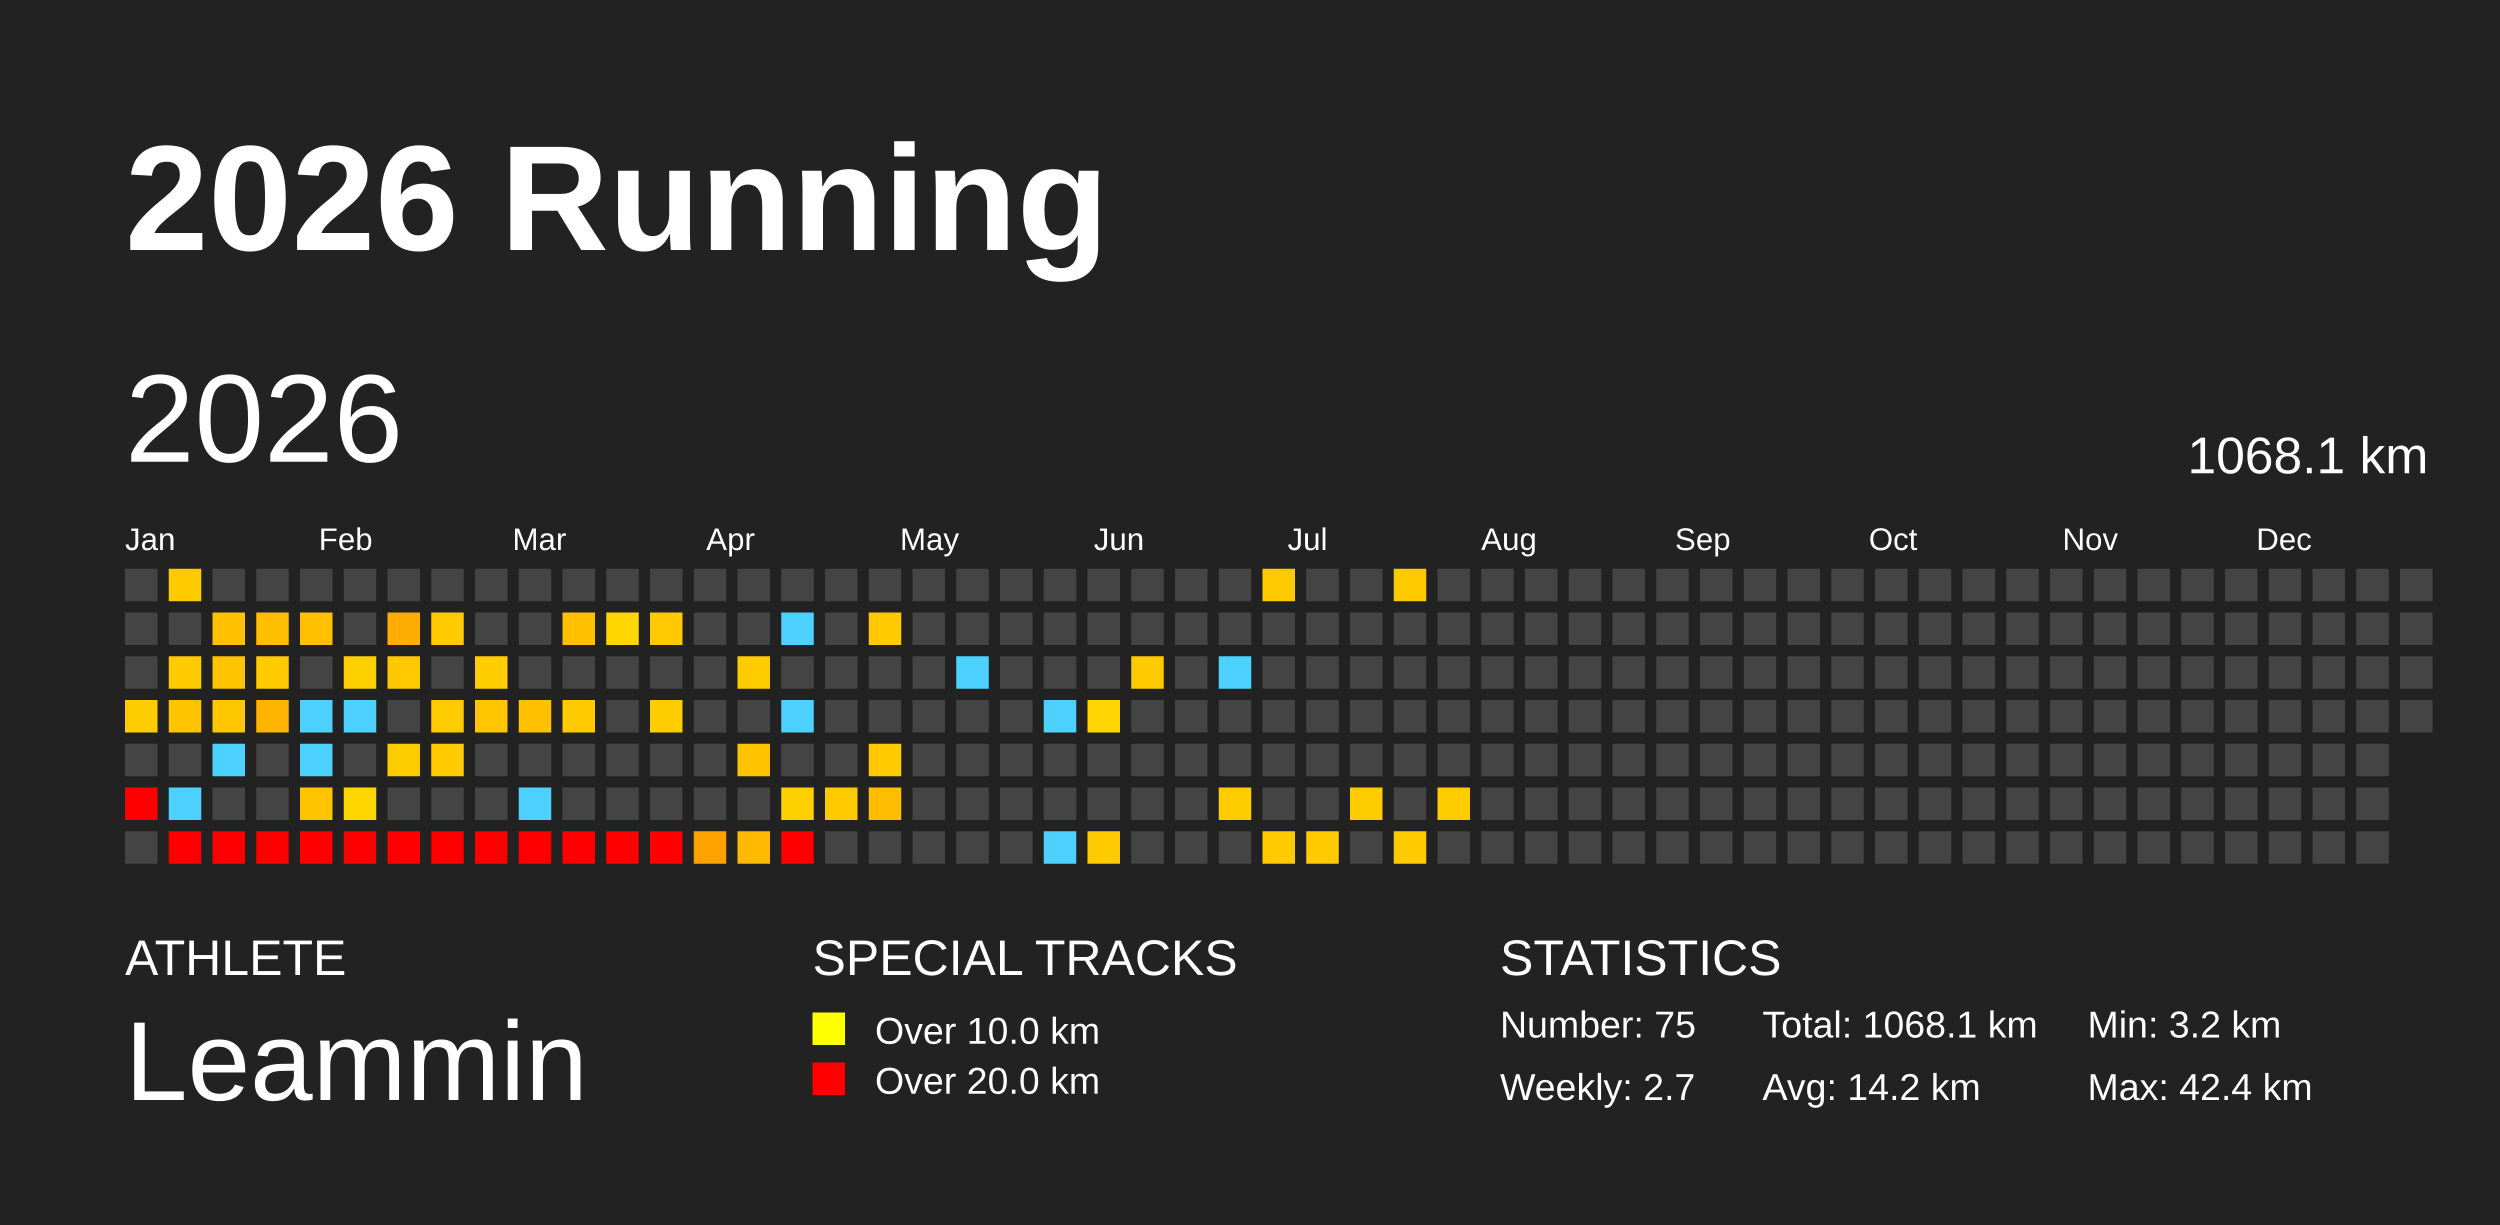
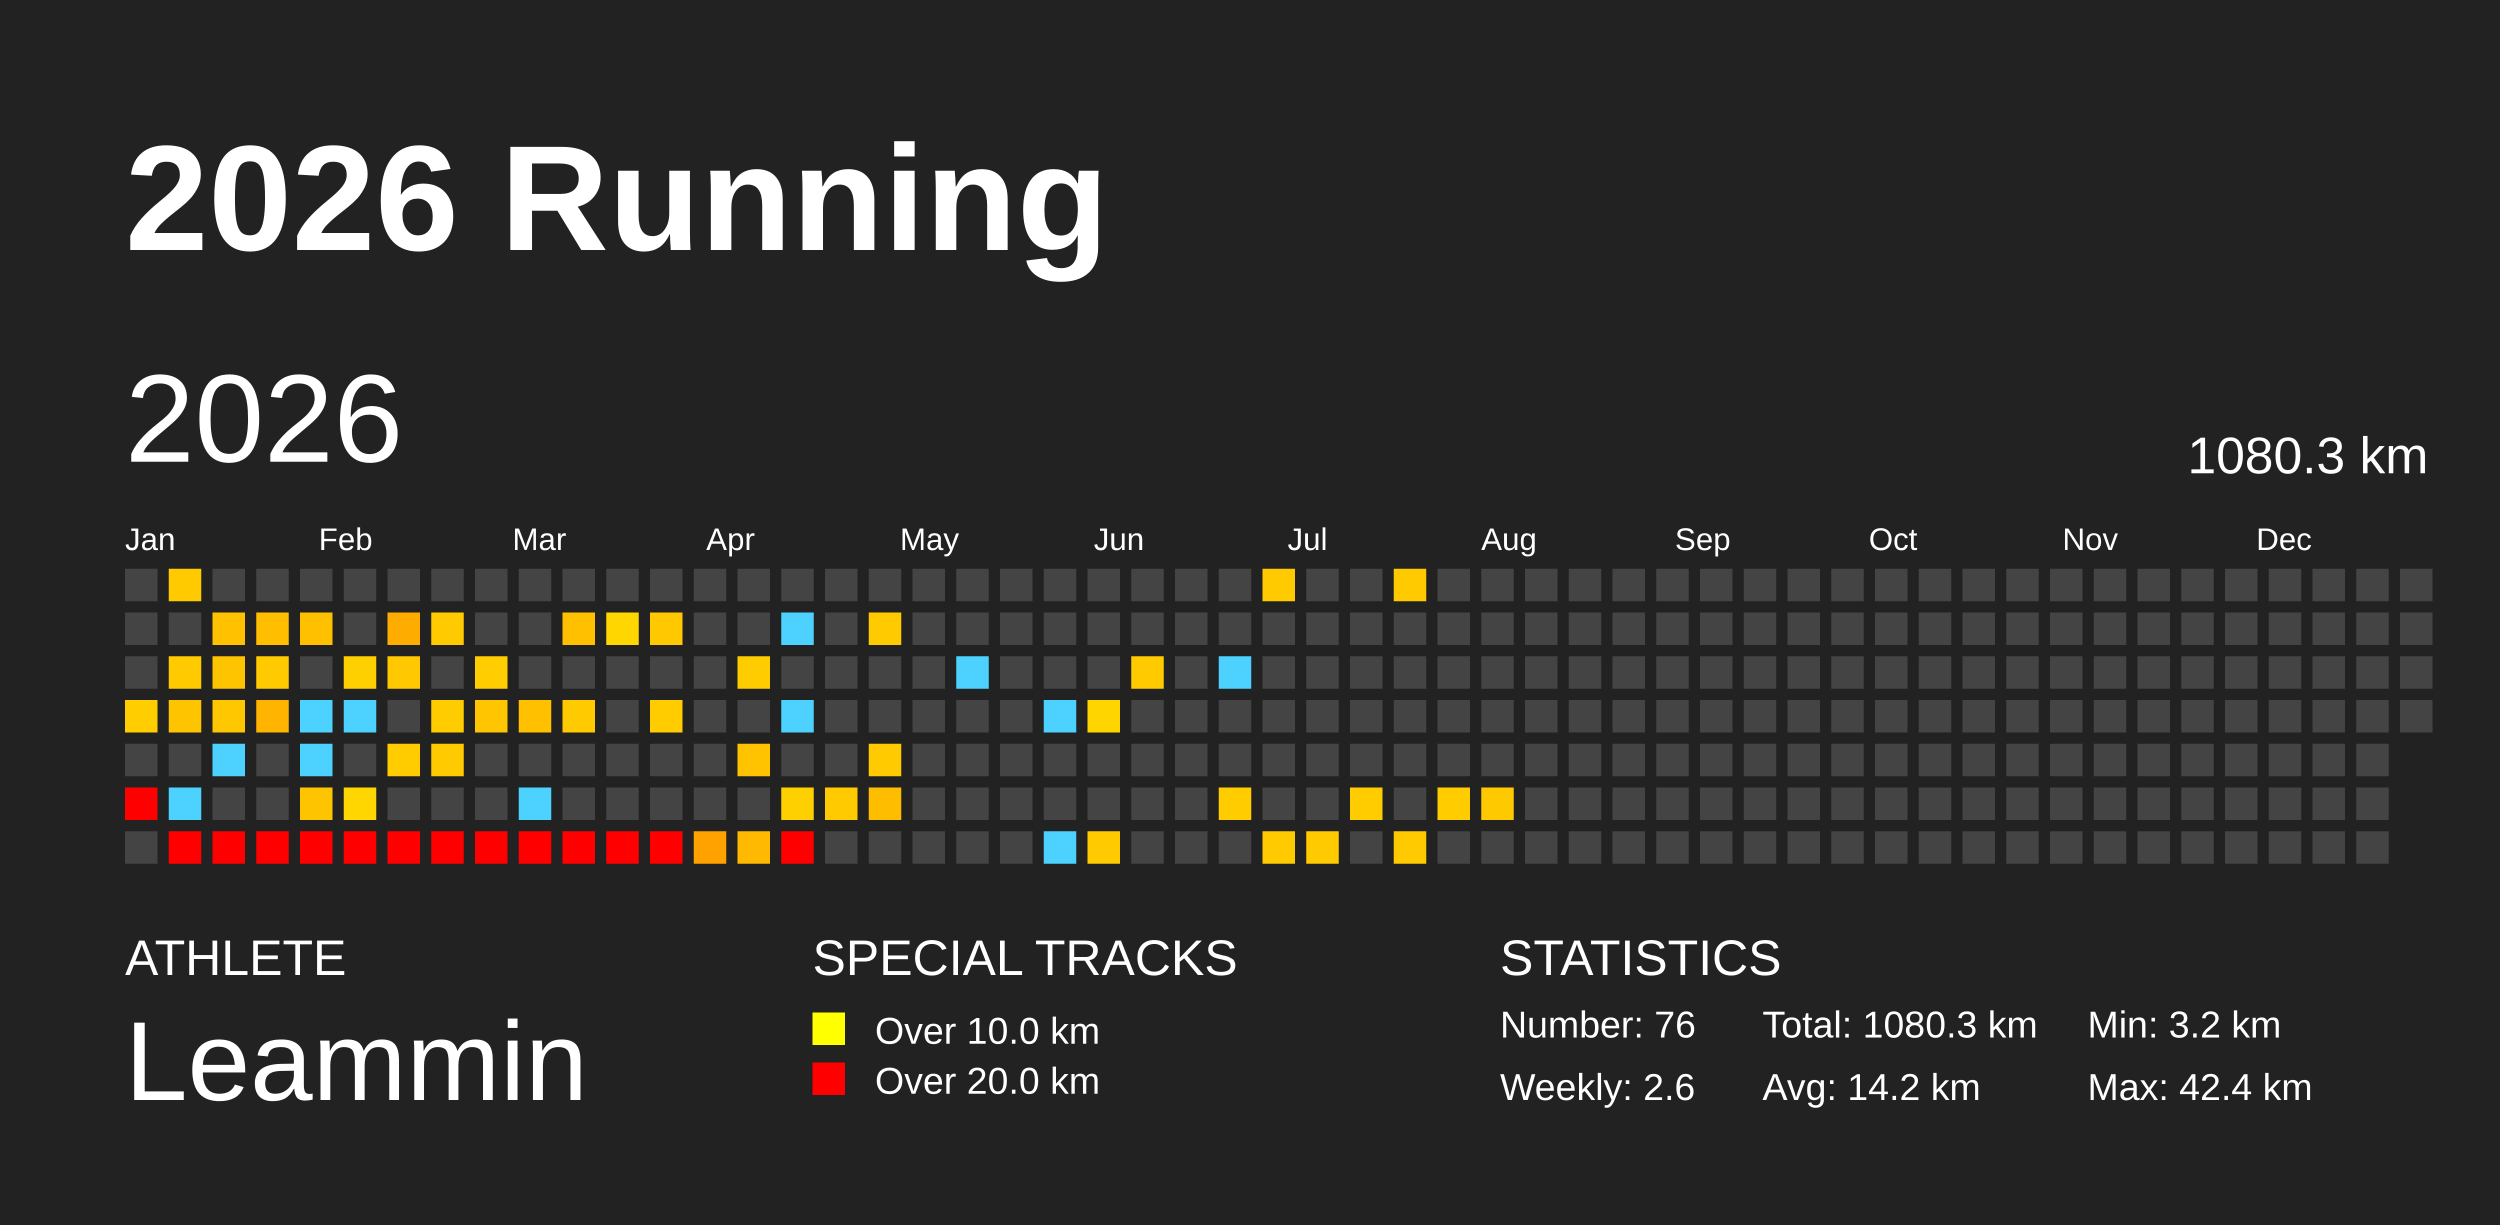
<svg xmlns="http://www.w3.org/2000/svg" baseProfile="full" height="98mm" version="1.1" viewBox="0,0,200,98" width="200mm">
  <defs />
  <rect fill="#222222" height="98" width="200" x="0" y="0" />
  <text fill="#FFFFFF" style="font-size:12px; font-family:Arial; font-weight:bold;" x="10" y="20">2026 Running</text>
  <text fill="#FFFFFF" style="font-size:4px; font-family:Arial" x="10" y="78">ATHLETE</text>
  <text fill="#FFFFFF" style="font-size:9px; font-family:Arial" x="10" y="88">Leammin</text>
  <text fill="#FFFFFF" style="font-size:4px; font-family:Arial" x="65" y="78">SPECIAL TRACKS</text>
  <rect fill="yellow" height="2.6" width="2.6" x="65" y="81" />
  <text fill="#FFFFFF" style="font-size:3px; font-family:Arial" x="70" y="83.5">Over 10.0 km</text>
  <rect fill="red" height="2.6" width="2.6" x="65" y="85" />
  <text fill="#FFFFFF" style="font-size:3px; font-family:Arial" x="70" y="87.5">Over 20.0 km</text>
  <text fill="#FFFFFF" style="font-size:4px; font-family:Arial" x="120" y="78">STATISTICS</text>
-   <text fill="#FFFFFF" style="font-size:3px; font-family:Arial" x="120" y="83">Number: 75</text>
-   <text fill="#FFFFFF" style="font-size:3px; font-family:Arial" x="120" y="88">Weekly: 2.7</text>
-   <text fill="#FFFFFF" style="font-size:3px; font-family:Arial" x="141" y="83">Total: 1068.1 km</text>
+   <text fill="#FFFFFF" style="font-size:3px; font-family:Arial" x="120" y="83">Number: 76</text>
+   <text fill="#FFFFFF" style="font-size:3px; font-family:Arial" x="120" y="88">Weekly: 2.6</text>
+   <text fill="#FFFFFF" style="font-size:3px; font-family:Arial" x="141" y="83">Total: 1080.3 km</text>
  <text fill="#FFFFFF" style="font-size:3px; font-family:Arial" x="141" y="88">Avg: 14.2 km</text>
  <text fill="#FFFFFF" style="font-size:3px; font-family:Arial" x="167" y="83">Min: 3.2 km</text>
  <text fill="#FFFFFF" style="font-size:3px; font-family:Arial" x="167" y="88">Max: 42.4 km</text>
  <text dominant-baseline="hanging" fill="#FFFFFF" style="font-size:10.0px; font-family:Arial;" x="10" y="30">2026</text>
-   <text dominant-baseline="hanging" fill="#FFFFFF" style="font-size:4.125px; font-family:Arial;" x="175" y="35">1068.1 km</text>
+   <text dominant-baseline="hanging" fill="#FFFFFF" style="font-size:4.125px; font-family:Arial;" x="175" y="35">1080.3 km</text>
  <text fill="#FFFFFF" style="font-size:2.5px; font-family:Arial" x="10.0" y="44">Jan</text>
  <text fill="#FFFFFF" style="font-size:2.5px; font-family:Arial" x="25.5" y="44">Feb</text>
  <text fill="#FFFFFF" style="font-size:2.5px; font-family:Arial" x="41.0" y="44">Mar</text>
  <text fill="#FFFFFF" style="font-size:2.5px; font-family:Arial" x="56.5" y="44">Apr</text>
  <text fill="#FFFFFF" style="font-size:2.5px; font-family:Arial" x="72.0" y="44">May</text>
  <text fill="#FFFFFF" style="font-size:2.5px; font-family:Arial" x="87.5" y="44">Jun</text>
  <text fill="#FFFFFF" style="font-size:2.5px; font-family:Arial" x="103.0" y="44">Jul</text>
  <text fill="#FFFFFF" style="font-size:2.5px; font-family:Arial" x="118.5" y="44">Aug</text>
  <text fill="#FFFFFF" style="font-size:2.5px; font-family:Arial" x="134.0" y="44">Sep</text>
  <text fill="#FFFFFF" style="font-size:2.5px; font-family:Arial" x="149.5" y="44">Oct</text>
  <text fill="#FFFFFF" style="font-size:2.5px; font-family:Arial" x="165.0" y="44">Nov</text>
  <text fill="#FFFFFF" style="font-size:2.5px; font-family:Arial" x="180.5" y="44">Dec</text>
  <rect fill="#444444" height="2.6" width="2.6" x="10.0" y="45.5" />
  <rect fill="#444444" height="2.6" width="2.6" x="10.0" y="49.0" />
  <rect fill="#444444" height="2.6" width="2.6" x="10.0" y="52.5" />
  <rect fill="#ffcd00" height="2.6" width="2.6" x="10.0" y="56.0" />
  <rect fill="#444444" height="2.6" width="2.6" x="10.0" y="59.5" />
  <rect fill="red" height="2.6" width="2.6" x="10.0" y="63.0" />
  <rect fill="#444444" height="2.6" width="2.6" x="10.0" y="66.5" />
  <rect fill="#ffcb00" height="2.6" width="2.6" x="13.5" y="45.5" />
  <rect fill="#444444" height="2.6" width="2.6" x="13.5" y="49.0" />
  <rect fill="#ffcb00" height="2.6" width="2.6" x="13.5" y="52.5" />
  <rect fill="#ffc400" height="2.6" width="2.6" x="13.5" y="56.0" />
  <rect fill="#444444" height="2.6" width="2.6" x="13.5" y="59.5" />
  <rect fill="#4dd2ff" height="2.6" width="2.6" x="13.5" y="63.0" />
  <rect fill="red" height="2.6" width="2.6" x="13.5" y="66.5" />
  <rect fill="#444444" height="2.6" width="2.6" x="17.0" y="45.5" />
  <rect fill="#ffc100" height="2.6" width="2.6" x="17.0" y="49.0" />
  <rect fill="#ffc400" height="2.6" width="2.6" x="17.0" y="52.5" />
  <rect fill="#ffc700" height="2.6" width="2.6" x="17.0" y="56.0" />
  <rect fill="#4dd2ff" height="2.6" width="2.6" x="17.0" y="59.5" />
  <rect fill="#444444" height="2.6" width="2.6" x="17.0" y="63.0" />
  <rect fill="red" height="2.6" width="2.6" x="17.0" y="66.5" />
  <rect fill="#444444" height="2.6" width="2.6" x="20.5" y="45.5" />
  <rect fill="#ffbe00" height="2.6" width="2.6" x="20.5" y="49.0" />
  <rect fill="#ffca00" height="2.6" width="2.6" x="20.5" y="52.5" />
  <rect fill="#ffb400" height="2.6" width="2.6" x="20.5" y="56.0" />
  <rect fill="#444444" height="2.6" width="2.6" x="20.5" y="59.5" />
  <rect fill="#444444" height="2.6" width="2.6" x="20.5" y="63.0" />
  <rect fill="red" height="2.6" width="2.6" x="20.5" y="66.5" />
  <rect fill="#444444" height="2.6" width="2.6" x="24.0" y="45.5" />
  <rect fill="#ffc000" height="2.6" width="2.6" x="24.0" y="49.0" />
  <rect fill="#444444" height="2.6" width="2.6" x="24.0" y="52.5" />
  <rect fill="#4dd2ff" height="2.6" width="2.6" x="24.0" y="56.0" />
  <rect fill="#4dd2ff" height="2.6" width="2.6" x="24.0" y="59.5" />
  <rect fill="#ffc400" height="2.6" width="2.6" x="24.0" y="63.0" />
  <rect fill="red" height="2.6" width="2.6" x="24.0" y="66.5" />
  <rect fill="#444444" height="2.6" width="2.6" x="27.5" y="45.5" />
  <rect fill="#444444" height="2.6" width="2.6" x="27.5" y="49.0" />
  <rect fill="#ffd000" height="2.6" width="2.6" x="27.5" y="52.5" />
  <rect fill="#4dd2ff" height="2.6" width="2.6" x="27.5" y="56.0" />
  <rect fill="#444444" height="2.6" width="2.6" x="27.5" y="59.5" />
  <rect fill="#ffd600" height="2.6" width="2.6" x="27.5" y="63.0" />
  <rect fill="red" height="2.6" width="2.6" x="27.5" y="66.5" />
  <rect fill="#444444" height="2.6" width="2.6" x="31.0" y="45.5" />
  <rect fill="#ffac00" height="2.6" width="2.6" x="31.0" y="49.0" />
  <rect fill="#ffc800" height="2.6" width="2.6" x="31.0" y="52.5" />
  <rect fill="#444444" height="2.6" width="2.6" x="31.0" y="56.0" />
  <rect fill="#ffcc00" height="2.6" width="2.6" x="31.0" y="59.5" />
  <rect fill="#444444" height="2.6" width="2.6" x="31.0" y="63.0" />
  <rect fill="red" height="2.6" width="2.6" x="31.0" y="66.5" />
  <rect fill="#444444" height="2.6" width="2.6" x="34.5" y="45.5" />
  <rect fill="#ffcb00" height="2.6" width="2.6" x="34.5" y="49.0" />
  <rect fill="#444444" height="2.6" width="2.6" x="34.5" y="52.5" />
  <rect fill="#ffcc00" height="2.6" width="2.6" x="34.5" y="56.0" />
  <rect fill="#ffca00" height="2.6" width="2.6" x="34.5" y="59.5" />
  <rect fill="#444444" height="2.6" width="2.6" x="34.5" y="63.0" />
  <rect fill="red" height="2.6" width="2.6" x="34.5" y="66.5" />
  <rect fill="#444444" height="2.6" width="2.6" x="38.0" y="45.5" />
  <rect fill="#444444" height="2.6" width="2.6" x="38.0" y="49.0" />
  <rect fill="#ffcd00" height="2.6" width="2.6" x="38.0" y="52.5" />
  <rect fill="#ffc500" height="2.6" width="2.6" x="38.0" y="56.0" />
  <rect fill="#444444" height="2.6" width="2.6" x="38.0" y="59.5" />
  <rect fill="#444444" height="2.6" width="2.6" x="38.0" y="63.0" />
  <rect fill="red" height="2.6" width="2.6" x="38.0" y="66.5" />
  <rect fill="#444444" height="2.6" width="2.6" x="41.5" y="45.5" />
  <rect fill="#444444" height="2.6" width="2.6" x="41.5" y="49.0" />
  <rect fill="#444444" height="2.6" width="2.6" x="41.5" y="52.5" />
  <rect fill="#ffc000" height="2.6" width="2.6" x="41.5" y="56.0" />
  <rect fill="#444444" height="2.6" width="2.6" x="41.5" y="59.5" />
  <rect fill="#4dd2ff" height="2.6" width="2.6" x="41.5" y="63.0" />
  <rect fill="red" height="2.6" width="2.6" x="41.5" y="66.5" />
  <rect fill="#444444" height="2.6" width="2.6" x="45.0" y="45.5" />
  <rect fill="#ffc000" height="2.6" width="2.6" x="45.0" y="49.0" />
  <rect fill="#444444" height="2.6" width="2.6" x="45.0" y="52.5" />
  <rect fill="#ffcb00" height="2.6" width="2.6" x="45.0" y="56.0" />
  <rect fill="#444444" height="2.6" width="2.6" x="45.0" y="59.5" />
  <rect fill="#444444" height="2.6" width="2.6" x="45.0" y="63.0" />
  <rect fill="red" height="2.6" width="2.6" x="45.0" y="66.5" />
  <rect fill="#444444" height="2.6" width="2.6" x="48.5" y="45.5" />
  <rect fill="#ffd600" height="2.6" width="2.6" x="48.5" y="49.0" />
  <rect fill="#444444" height="2.6" width="2.6" x="48.5" y="52.5" />
  <rect fill="#444444" height="2.6" width="2.6" x="48.5" y="56.0" />
  <rect fill="#444444" height="2.6" width="2.6" x="48.5" y="59.5" />
  <rect fill="#444444" height="2.6" width="2.6" x="48.5" y="63.0" />
  <rect fill="red" height="2.6" width="2.6" x="48.5" y="66.5" />
  <rect fill="#444444" height="2.6" width="2.6" x="52.0" y="45.5" />
  <rect fill="#ffc800" height="2.6" width="2.6" x="52.0" y="49.0" />
  <rect fill="#444444" height="2.6" width="2.6" x="52.0" y="52.5" />
  <rect fill="#ffcc00" height="2.6" width="2.6" x="52.0" y="56.0" />
  <rect fill="#444444" height="2.6" width="2.6" x="52.0" y="59.5" />
  <rect fill="#444444" height="2.6" width="2.6" x="52.0" y="63.0" />
  <rect fill="red" height="2.6" width="2.6" x="52.0" y="66.5" />
  <rect fill="#444444" height="2.6" width="2.6" x="55.5" y="45.5" />
  <rect fill="#444444" height="2.6" width="2.6" x="55.5" y="49.0" />
  <rect fill="#444444" height="2.6" width="2.6" x="55.5" y="52.5" />
  <rect fill="#444444" height="2.6" width="2.6" x="55.5" y="56.0" />
  <rect fill="#444444" height="2.6" width="2.6" x="55.5" y="59.5" />
  <rect fill="#444444" height="2.6" width="2.6" x="55.5" y="63.0" />
  <rect fill="#ffa200" height="2.6" width="2.6" x="55.5" y="66.5" />
  <rect fill="#444444" height="2.6" width="2.6" x="59.0" y="45.5" />
  <rect fill="#444444" height="2.6" width="2.6" x="59.0" y="49.0" />
  <rect fill="#ffcc00" height="2.6" width="2.6" x="59.0" y="52.5" />
  <rect fill="#444444" height="2.6" width="2.6" x="59.0" y="56.0" />
  <rect fill="#ffc300" height="2.6" width="2.6" x="59.0" y="59.5" />
  <rect fill="#444444" height="2.6" width="2.6" x="59.0" y="63.0" />
  <rect fill="#ffb900" height="2.6" width="2.6" x="59.0" y="66.5" />
  <rect fill="#444444" height="2.6" width="2.6" x="62.5" y="45.5" />
  <rect fill="#4dd2ff" height="2.6" width="2.6" x="62.5" y="49.0" />
  <rect fill="#444444" height="2.6" width="2.6" x="62.5" y="52.5" />
  <rect fill="#4dd2ff" height="2.6" width="2.6" x="62.5" y="56.0" />
  <rect fill="#444444" height="2.6" width="2.6" x="62.5" y="59.5" />
  <rect fill="#ffd000" height="2.6" width="2.6" x="62.5" y="63.0" />
  <rect fill="red" height="2.6" width="2.6" x="62.5" y="66.5" />
  <rect fill="#444444" height="2.6" width="2.6" x="66.0" y="45.5" />
  <rect fill="#444444" height="2.6" width="2.6" x="66.0" y="49.0" />
  <rect fill="#444444" height="2.6" width="2.6" x="66.0" y="52.5" />
  <rect fill="#444444" height="2.6" width="2.6" x="66.0" y="56.0" />
  <rect fill="#444444" height="2.6" width="2.6" x="66.0" y="59.5" />
  <rect fill="#ffcb00" height="2.6" width="2.6" x="66.0" y="63.0" />
  <rect fill="#444444" height="2.6" width="2.6" x="66.0" y="66.5" />
  <rect fill="#444444" height="2.6" width="2.6" x="69.5" y="45.5" />
  <rect fill="#ffca00" height="2.6" width="2.6" x="69.5" y="49.0" />
  <rect fill="#444444" height="2.6" width="2.6" x="69.5" y="52.5" />
  <rect fill="#444444" height="2.6" width="2.6" x="69.5" y="56.0" />
  <rect fill="#ffca00" height="2.6" width="2.6" x="69.5" y="59.5" />
  <rect fill="#ffbd00" height="2.6" width="2.6" x="69.5" y="63.0" />
  <rect fill="#444444" height="2.6" width="2.6" x="69.5" y="66.5" />
  <rect fill="#444444" height="2.6" width="2.6" x="73.0" y="45.5" />
  <rect fill="#444444" height="2.6" width="2.6" x="73.0" y="49.0" />
  <rect fill="#444444" height="2.6" width="2.6" x="73.0" y="52.5" />
  <rect fill="#444444" height="2.6" width="2.6" x="73.0" y="56.0" />
  <rect fill="#444444" height="2.6" width="2.6" x="73.0" y="59.5" />
  <rect fill="#444444" height="2.6" width="2.6" x="73.0" y="63.0" />
  <rect fill="#444444" height="2.6" width="2.6" x="73.0" y="66.5" />
  <rect fill="#444444" height="2.6" width="2.6" x="76.5" y="45.5" />
  <rect fill="#444444" height="2.6" width="2.6" x="76.5" y="49.0" />
  <rect fill="#4dd2ff" height="2.6" width="2.6" x="76.5" y="52.5" />
  <rect fill="#444444" height="2.6" width="2.6" x="76.5" y="56.0" />
  <rect fill="#444444" height="2.6" width="2.6" x="76.5" y="59.5" />
  <rect fill="#444444" height="2.6" width="2.6" x="76.5" y="63.0" />
  <rect fill="#444444" height="2.6" width="2.6" x="76.5" y="66.5" />
  <rect fill="#444444" height="2.6" width="2.6" x="80.0" y="45.5" />
  <rect fill="#444444" height="2.6" width="2.6" x="80.0" y="49.0" />
  <rect fill="#444444" height="2.6" width="2.6" x="80.0" y="52.5" />
  <rect fill="#444444" height="2.6" width="2.6" x="80.0" y="56.0" />
  <rect fill="#444444" height="2.6" width="2.6" x="80.0" y="59.5" />
  <rect fill="#444444" height="2.6" width="2.6" x="80.0" y="63.0" />
  <rect fill="#444444" height="2.6" width="2.6" x="80.0" y="66.5" />
  <rect fill="#444444" height="2.6" width="2.6" x="83.5" y="45.5" />
  <rect fill="#444444" height="2.6" width="2.6" x="83.5" y="49.0" />
  <rect fill="#444444" height="2.6" width="2.6" x="83.5" y="52.5" />
  <rect fill="#4dd2ff" height="2.6" width="2.6" x="83.5" y="56.0" />
  <rect fill="#444444" height="2.6" width="2.6" x="83.5" y="59.5" />
  <rect fill="#444444" height="2.6" width="2.6" x="83.5" y="63.0" />
  <rect fill="#4dd2ff" height="2.6" width="2.6" x="83.5" y="66.5" />
  <rect fill="#444444" height="2.6" width="2.6" x="87.0" y="45.5" />
  <rect fill="#444444" height="2.6" width="2.6" x="87.0" y="49.0" />
  <rect fill="#444444" height="2.6" width="2.6" x="87.0" y="52.5" />
  <rect fill="#ffd500" height="2.6" width="2.6" x="87.0" y="56.0" />
  <rect fill="#444444" height="2.6" width="2.6" x="87.0" y="59.5" />
  <rect fill="#444444" height="2.6" width="2.6" x="87.0" y="63.0" />
  <rect fill="#ffcb00" height="2.6" width="2.6" x="87.0" y="66.5" />
  <rect fill="#444444" height="2.6" width="2.6" x="90.5" y="45.5" />
  <rect fill="#444444" height="2.6" width="2.6" x="90.5" y="49.0" />
  <rect fill="#ffca00" height="2.6" width="2.6" x="90.5" y="52.5" />
  <rect fill="#444444" height="2.6" width="2.6" x="90.5" y="56.0" />
  <rect fill="#444444" height="2.6" width="2.6" x="90.5" y="59.5" />
  <rect fill="#444444" height="2.6" width="2.6" x="90.5" y="63.0" />
  <rect fill="#444444" height="2.6" width="2.6" x="90.5" y="66.5" />
  <rect fill="#444444" height="2.6" width="2.6" x="94.0" y="45.5" />
  <rect fill="#444444" height="2.6" width="2.6" x="94.0" y="49.0" />
  <rect fill="#444444" height="2.6" width="2.6" x="94.0" y="52.5" />
  <rect fill="#444444" height="2.6" width="2.6" x="94.0" y="56.0" />
  <rect fill="#444444" height="2.6" width="2.6" x="94.0" y="59.5" />
  <rect fill="#444444" height="2.6" width="2.6" x="94.0" y="63.0" />
  <rect fill="#444444" height="2.6" width="2.6" x="94.0" y="66.5" />
  <rect fill="#444444" height="2.6" width="2.6" x="97.5" y="45.5" />
  <rect fill="#444444" height="2.6" width="2.6" x="97.5" y="49.0" />
  <rect fill="#4dd2ff" height="2.6" width="2.6" x="97.5" y="52.5" />
  <rect fill="#444444" height="2.6" width="2.6" x="97.5" y="56.0" />
  <rect fill="#444444" height="2.6" width="2.6" x="97.5" y="59.5" />
  <rect fill="#ffcc00" height="2.6" width="2.6" x="97.5" y="63.0" />
  <rect fill="#444444" height="2.6" width="2.6" x="97.5" y="66.5" />
  <rect fill="#ffcb00" height="2.6" width="2.6" x="101.0" y="45.5" />
  <rect fill="#444444" height="2.6" width="2.6" x="101.0" y="49.0" />
  <rect fill="#444444" height="2.6" width="2.6" x="101.0" y="52.5" />
  <rect fill="#444444" height="2.6" width="2.6" x="101.0" y="56.0" />
  <rect fill="#444444" height="2.6" width="2.6" x="101.0" y="59.5" />
  <rect fill="#444444" height="2.6" width="2.6" x="101.0" y="63.0" />
  <rect fill="#ffcb00" height="2.6" width="2.6" x="101.0" y="66.5" />
  <rect fill="#444444" height="2.6" width="2.6" x="104.5" y="45.5" />
  <rect fill="#444444" height="2.6" width="2.6" x="104.5" y="49.0" />
  <rect fill="#444444" height="2.6" width="2.6" x="104.5" y="52.5" />
  <rect fill="#444444" height="2.6" width="2.6" x="104.5" y="56.0" />
  <rect fill="#444444" height="2.6" width="2.6" x="104.5" y="59.5" />
  <rect fill="#444444" height="2.6" width="2.6" x="104.5" y="63.0" />
  <rect fill="#ffca00" height="2.6" width="2.6" x="104.5" y="66.5" />
  <rect fill="#444444" height="2.6" width="2.6" x="108.0" y="45.5" />
  <rect fill="#444444" height="2.6" width="2.6" x="108.0" y="49.0" />
  <rect fill="#444444" height="2.6" width="2.6" x="108.0" y="52.5" />
  <rect fill="#444444" height="2.6" width="2.6" x="108.0" y="56.0" />
  <rect fill="#444444" height="2.6" width="2.6" x="108.0" y="59.5" />
  <rect fill="#ffcc00" height="2.6" width="2.6" x="108.0" y="63.0" />
  <rect fill="#444444" height="2.6" width="2.6" x="108.0" y="66.5" />
  <rect fill="#ffcb00" height="2.6" width="2.6" x="111.5" y="45.5" />
  <rect fill="#444444" height="2.6" width="2.6" x="111.5" y="49.0" />
  <rect fill="#444444" height="2.6" width="2.6" x="111.5" y="52.5" />
  <rect fill="#444444" height="2.6" width="2.6" x="111.5" y="56.0" />
  <rect fill="#444444" height="2.6" width="2.6" x="111.5" y="59.5" />
  <rect fill="#444444" height="2.6" width="2.6" x="111.5" y="63.0" />
  <rect fill="#ffcb00" height="2.6" width="2.6" x="111.5" y="66.5" />
  <rect fill="#444444" height="2.6" width="2.6" x="115.0" y="45.5" />
  <rect fill="#444444" height="2.6" width="2.6" x="115.0" y="49.0" />
  <rect fill="#444444" height="2.6" width="2.6" x="115.0" y="52.5" />
  <rect fill="#444444" height="2.6" width="2.6" x="115.0" y="56.0" />
  <rect fill="#444444" height="2.6" width="2.6" x="115.0" y="59.5" />
  <rect fill="#ffcc00" height="2.6" width="2.6" x="115.0" y="63.0" />
  <rect fill="#444444" height="2.6" width="2.6" x="115.0" y="66.5" />
  <rect fill="#444444" height="2.6" width="2.6" x="118.5" y="45.5" />
  <rect fill="#444444" height="2.6" width="2.6" x="118.5" y="49.0" />
  <rect fill="#444444" height="2.6" width="2.6" x="118.5" y="52.5" />
  <rect fill="#444444" height="2.6" width="2.6" x="118.5" y="56.0" />
  <rect fill="#444444" height="2.6" width="2.6" x="118.5" y="59.5" />
-   <rect fill="#444444" height="2.6" width="2.6" x="118.5" y="63.0" />
+   <rect fill="#ffc900" height="2.6" width="2.6" x="118.5" y="63.0" />
  <rect fill="#444444" height="2.6" width="2.6" x="118.5" y="66.5" />
  <rect fill="#444444" height="2.6" width="2.6" x="122.0" y="45.5" />
  <rect fill="#444444" height="2.6" width="2.6" x="122.0" y="49.0" />
  <rect fill="#444444" height="2.6" width="2.6" x="122.0" y="52.5" />
  <rect fill="#444444" height="2.6" width="2.6" x="122.0" y="56.0" />
  <rect fill="#444444" height="2.6" width="2.6" x="122.0" y="59.5" />
  <rect fill="#444444" height="2.6" width="2.6" x="122.0" y="63.0" />
  <rect fill="#444444" height="2.6" width="2.6" x="122.0" y="66.5" />
  <rect fill="#444444" height="2.6" width="2.6" x="125.5" y="45.5" />
  <rect fill="#444444" height="2.6" width="2.6" x="125.5" y="49.0" />
  <rect fill="#444444" height="2.6" width="2.6" x="125.5" y="52.5" />
  <rect fill="#444444" height="2.6" width="2.6" x="125.5" y="56.0" />
  <rect fill="#444444" height="2.6" width="2.6" x="125.5" y="59.5" />
  <rect fill="#444444" height="2.6" width="2.6" x="125.5" y="63.0" />
  <rect fill="#444444" height="2.6" width="2.6" x="125.5" y="66.5" />
  <rect fill="#444444" height="2.6" width="2.6" x="129.0" y="45.5" />
  <rect fill="#444444" height="2.6" width="2.6" x="129.0" y="49.0" />
  <rect fill="#444444" height="2.6" width="2.6" x="129.0" y="52.5" />
  <rect fill="#444444" height="2.6" width="2.6" x="129.0" y="56.0" />
  <rect fill="#444444" height="2.6" width="2.6" x="129.0" y="59.5" />
  <rect fill="#444444" height="2.6" width="2.6" x="129.0" y="63.0" />
  <rect fill="#444444" height="2.6" width="2.6" x="129.0" y="66.5" />
  <rect fill="#444444" height="2.6" width="2.6" x="132.5" y="45.5" />
  <rect fill="#444444" height="2.6" width="2.6" x="132.5" y="49.0" />
  <rect fill="#444444" height="2.6" width="2.6" x="132.5" y="52.5" />
  <rect fill="#444444" height="2.6" width="2.6" x="132.5" y="56.0" />
  <rect fill="#444444" height="2.6" width="2.6" x="132.5" y="59.5" />
  <rect fill="#444444" height="2.6" width="2.6" x="132.5" y="63.0" />
  <rect fill="#444444" height="2.6" width="2.6" x="132.5" y="66.5" />
  <rect fill="#444444" height="2.6" width="2.6" x="136.0" y="45.5" />
  <rect fill="#444444" height="2.6" width="2.6" x="136.0" y="49.0" />
  <rect fill="#444444" height="2.6" width="2.6" x="136.0" y="52.5" />
  <rect fill="#444444" height="2.6" width="2.6" x="136.0" y="56.0" />
  <rect fill="#444444" height="2.6" width="2.6" x="136.0" y="59.5" />
  <rect fill="#444444" height="2.6" width="2.6" x="136.0" y="63.0" />
  <rect fill="#444444" height="2.6" width="2.6" x="136.0" y="66.5" />
  <rect fill="#444444" height="2.6" width="2.6" x="139.5" y="45.5" />
  <rect fill="#444444" height="2.6" width="2.6" x="139.5" y="49.0" />
  <rect fill="#444444" height="2.6" width="2.6" x="139.5" y="52.5" />
  <rect fill="#444444" height="2.6" width="2.6" x="139.5" y="56.0" />
  <rect fill="#444444" height="2.6" width="2.6" x="139.5" y="59.5" />
  <rect fill="#444444" height="2.6" width="2.6" x="139.5" y="63.0" />
  <rect fill="#444444" height="2.6" width="2.6" x="139.5" y="66.5" />
  <rect fill="#444444" height="2.6" width="2.6" x="143.0" y="45.5" />
  <rect fill="#444444" height="2.6" width="2.6" x="143.0" y="49.0" />
  <rect fill="#444444" height="2.6" width="2.6" x="143.0" y="52.5" />
  <rect fill="#444444" height="2.6" width="2.6" x="143.0" y="56.0" />
  <rect fill="#444444" height="2.6" width="2.6" x="143.0" y="59.5" />
  <rect fill="#444444" height="2.6" width="2.6" x="143.0" y="63.0" />
  <rect fill="#444444" height="2.6" width="2.6" x="143.0" y="66.5" />
  <rect fill="#444444" height="2.6" width="2.6" x="146.5" y="45.5" />
  <rect fill="#444444" height="2.6" width="2.6" x="146.5" y="49.0" />
  <rect fill="#444444" height="2.6" width="2.6" x="146.5" y="52.5" />
  <rect fill="#444444" height="2.6" width="2.6" x="146.5" y="56.0" />
  <rect fill="#444444" height="2.6" width="2.6" x="146.5" y="59.5" />
  <rect fill="#444444" height="2.6" width="2.6" x="146.5" y="63.0" />
  <rect fill="#444444" height="2.6" width="2.6" x="146.5" y="66.5" />
  <rect fill="#444444" height="2.6" width="2.6" x="150.0" y="45.5" />
  <rect fill="#444444" height="2.6" width="2.6" x="150.0" y="49.0" />
  <rect fill="#444444" height="2.6" width="2.6" x="150.0" y="52.5" />
  <rect fill="#444444" height="2.6" width="2.6" x="150.0" y="56.0" />
  <rect fill="#444444" height="2.6" width="2.6" x="150.0" y="59.5" />
  <rect fill="#444444" height="2.6" width="2.6" x="150.0" y="63.0" />
  <rect fill="#444444" height="2.6" width="2.6" x="150.0" y="66.5" />
  <rect fill="#444444" height="2.6" width="2.6" x="153.5" y="45.5" />
  <rect fill="#444444" height="2.6" width="2.6" x="153.5" y="49.0" />
  <rect fill="#444444" height="2.6" width="2.6" x="153.5" y="52.5" />
  <rect fill="#444444" height="2.6" width="2.6" x="153.5" y="56.0" />
  <rect fill="#444444" height="2.6" width="2.6" x="153.5" y="59.5" />
  <rect fill="#444444" height="2.6" width="2.6" x="153.5" y="63.0" />
  <rect fill="#444444" height="2.6" width="2.6" x="153.5" y="66.5" />
  <rect fill="#444444" height="2.6" width="2.6" x="157.0" y="45.5" />
  <rect fill="#444444" height="2.6" width="2.6" x="157.0" y="49.0" />
  <rect fill="#444444" height="2.6" width="2.6" x="157.0" y="52.5" />
  <rect fill="#444444" height="2.6" width="2.6" x="157.0" y="56.0" />
  <rect fill="#444444" height="2.6" width="2.6" x="157.0" y="59.5" />
  <rect fill="#444444" height="2.6" width="2.6" x="157.0" y="63.0" />
  <rect fill="#444444" height="2.6" width="2.6" x="157.0" y="66.5" />
  <rect fill="#444444" height="2.6" width="2.6" x="160.5" y="45.5" />
  <rect fill="#444444" height="2.6" width="2.6" x="160.5" y="49.0" />
  <rect fill="#444444" height="2.6" width="2.6" x="160.5" y="52.5" />
  <rect fill="#444444" height="2.6" width="2.6" x="160.5" y="56.0" />
  <rect fill="#444444" height="2.6" width="2.6" x="160.5" y="59.5" />
  <rect fill="#444444" height="2.6" width="2.6" x="160.5" y="63.0" />
  <rect fill="#444444" height="2.6" width="2.6" x="160.5" y="66.5" />
  <rect fill="#444444" height="2.6" width="2.6" x="164.0" y="45.5" />
  <rect fill="#444444" height="2.6" width="2.6" x="164.0" y="49.0" />
  <rect fill="#444444" height="2.6" width="2.6" x="164.0" y="52.5" />
  <rect fill="#444444" height="2.6" width="2.6" x="164.0" y="56.0" />
  <rect fill="#444444" height="2.6" width="2.6" x="164.0" y="59.5" />
  <rect fill="#444444" height="2.6" width="2.6" x="164.0" y="63.0" />
  <rect fill="#444444" height="2.6" width="2.6" x="164.0" y="66.5" />
  <rect fill="#444444" height="2.6" width="2.6" x="167.5" y="45.5" />
  <rect fill="#444444" height="2.6" width="2.6" x="167.5" y="49.0" />
  <rect fill="#444444" height="2.6" width="2.6" x="167.5" y="52.5" />
  <rect fill="#444444" height="2.6" width="2.6" x="167.5" y="56.0" />
  <rect fill="#444444" height="2.6" width="2.6" x="167.5" y="59.5" />
  <rect fill="#444444" height="2.6" width="2.6" x="167.5" y="63.0" />
  <rect fill="#444444" height="2.6" width="2.6" x="167.5" y="66.5" />
  <rect fill="#444444" height="2.6" width="2.6" x="171.0" y="45.5" />
  <rect fill="#444444" height="2.6" width="2.6" x="171.0" y="49.0" />
  <rect fill="#444444" height="2.6" width="2.6" x="171.0" y="52.5" />
  <rect fill="#444444" height="2.6" width="2.6" x="171.0" y="56.0" />
  <rect fill="#444444" height="2.6" width="2.6" x="171.0" y="59.5" />
  <rect fill="#444444" height="2.6" width="2.6" x="171.0" y="63.0" />
  <rect fill="#444444" height="2.6" width="2.6" x="171.0" y="66.5" />
  <rect fill="#444444" height="2.6" width="2.6" x="174.5" y="45.5" />
  <rect fill="#444444" height="2.6" width="2.6" x="174.5" y="49.0" />
  <rect fill="#444444" height="2.6" width="2.6" x="174.5" y="52.5" />
  <rect fill="#444444" height="2.6" width="2.6" x="174.5" y="56.0" />
  <rect fill="#444444" height="2.6" width="2.6" x="174.5" y="59.5" />
  <rect fill="#444444" height="2.6" width="2.6" x="174.5" y="63.0" />
  <rect fill="#444444" height="2.6" width="2.6" x="174.5" y="66.5" />
  <rect fill="#444444" height="2.6" width="2.6" x="178.0" y="45.5" />
  <rect fill="#444444" height="2.6" width="2.6" x="178.0" y="49.0" />
  <rect fill="#444444" height="2.6" width="2.6" x="178.0" y="52.5" />
  <rect fill="#444444" height="2.6" width="2.6" x="178.0" y="56.0" />
  <rect fill="#444444" height="2.6" width="2.6" x="178.0" y="59.5" />
  <rect fill="#444444" height="2.6" width="2.6" x="178.0" y="63.0" />
  <rect fill="#444444" height="2.6" width="2.6" x="178.0" y="66.5" />
  <rect fill="#444444" height="2.6" width="2.6" x="181.5" y="45.5" />
  <rect fill="#444444" height="2.6" width="2.6" x="181.5" y="49.0" />
  <rect fill="#444444" height="2.6" width="2.6" x="181.5" y="52.5" />
  <rect fill="#444444" height="2.6" width="2.6" x="181.5" y="56.0" />
  <rect fill="#444444" height="2.6" width="2.6" x="181.5" y="59.5" />
  <rect fill="#444444" height="2.6" width="2.6" x="181.5" y="63.0" />
  <rect fill="#444444" height="2.6" width="2.6" x="181.5" y="66.5" />
  <rect fill="#444444" height="2.6" width="2.6" x="185.0" y="45.5" />
  <rect fill="#444444" height="2.6" width="2.6" x="185.0" y="49.0" />
  <rect fill="#444444" height="2.6" width="2.6" x="185.0" y="52.5" />
  <rect fill="#444444" height="2.6" width="2.6" x="185.0" y="56.0" />
  <rect fill="#444444" height="2.6" width="2.6" x="185.0" y="59.5" />
  <rect fill="#444444" height="2.6" width="2.6" x="185.0" y="63.0" />
  <rect fill="#444444" height="2.6" width="2.6" x="185.0" y="66.5" />
  <rect fill="#444444" height="2.6" width="2.6" x="188.5" y="45.5" />
  <rect fill="#444444" height="2.6" width="2.6" x="188.5" y="49.0" />
  <rect fill="#444444" height="2.6" width="2.6" x="188.5" y="52.5" />
  <rect fill="#444444" height="2.6" width="2.6" x="188.5" y="56.0" />
  <rect fill="#444444" height="2.6" width="2.6" x="188.5" y="59.5" />
  <rect fill="#444444" height="2.6" width="2.6" x="188.5" y="63.0" />
  <rect fill="#444444" height="2.6" width="2.6" x="188.5" y="66.5" />
  <rect fill="#444444" height="2.6" width="2.6" x="192.0" y="45.5" />
  <rect fill="#444444" height="2.6" width="2.6" x="192.0" y="49.0" />
  <rect fill="#444444" height="2.6" width="2.6" x="192.0" y="52.5" />
  <rect fill="#444444" height="2.6" width="2.6" x="192.0" y="56.0" />
</svg>
